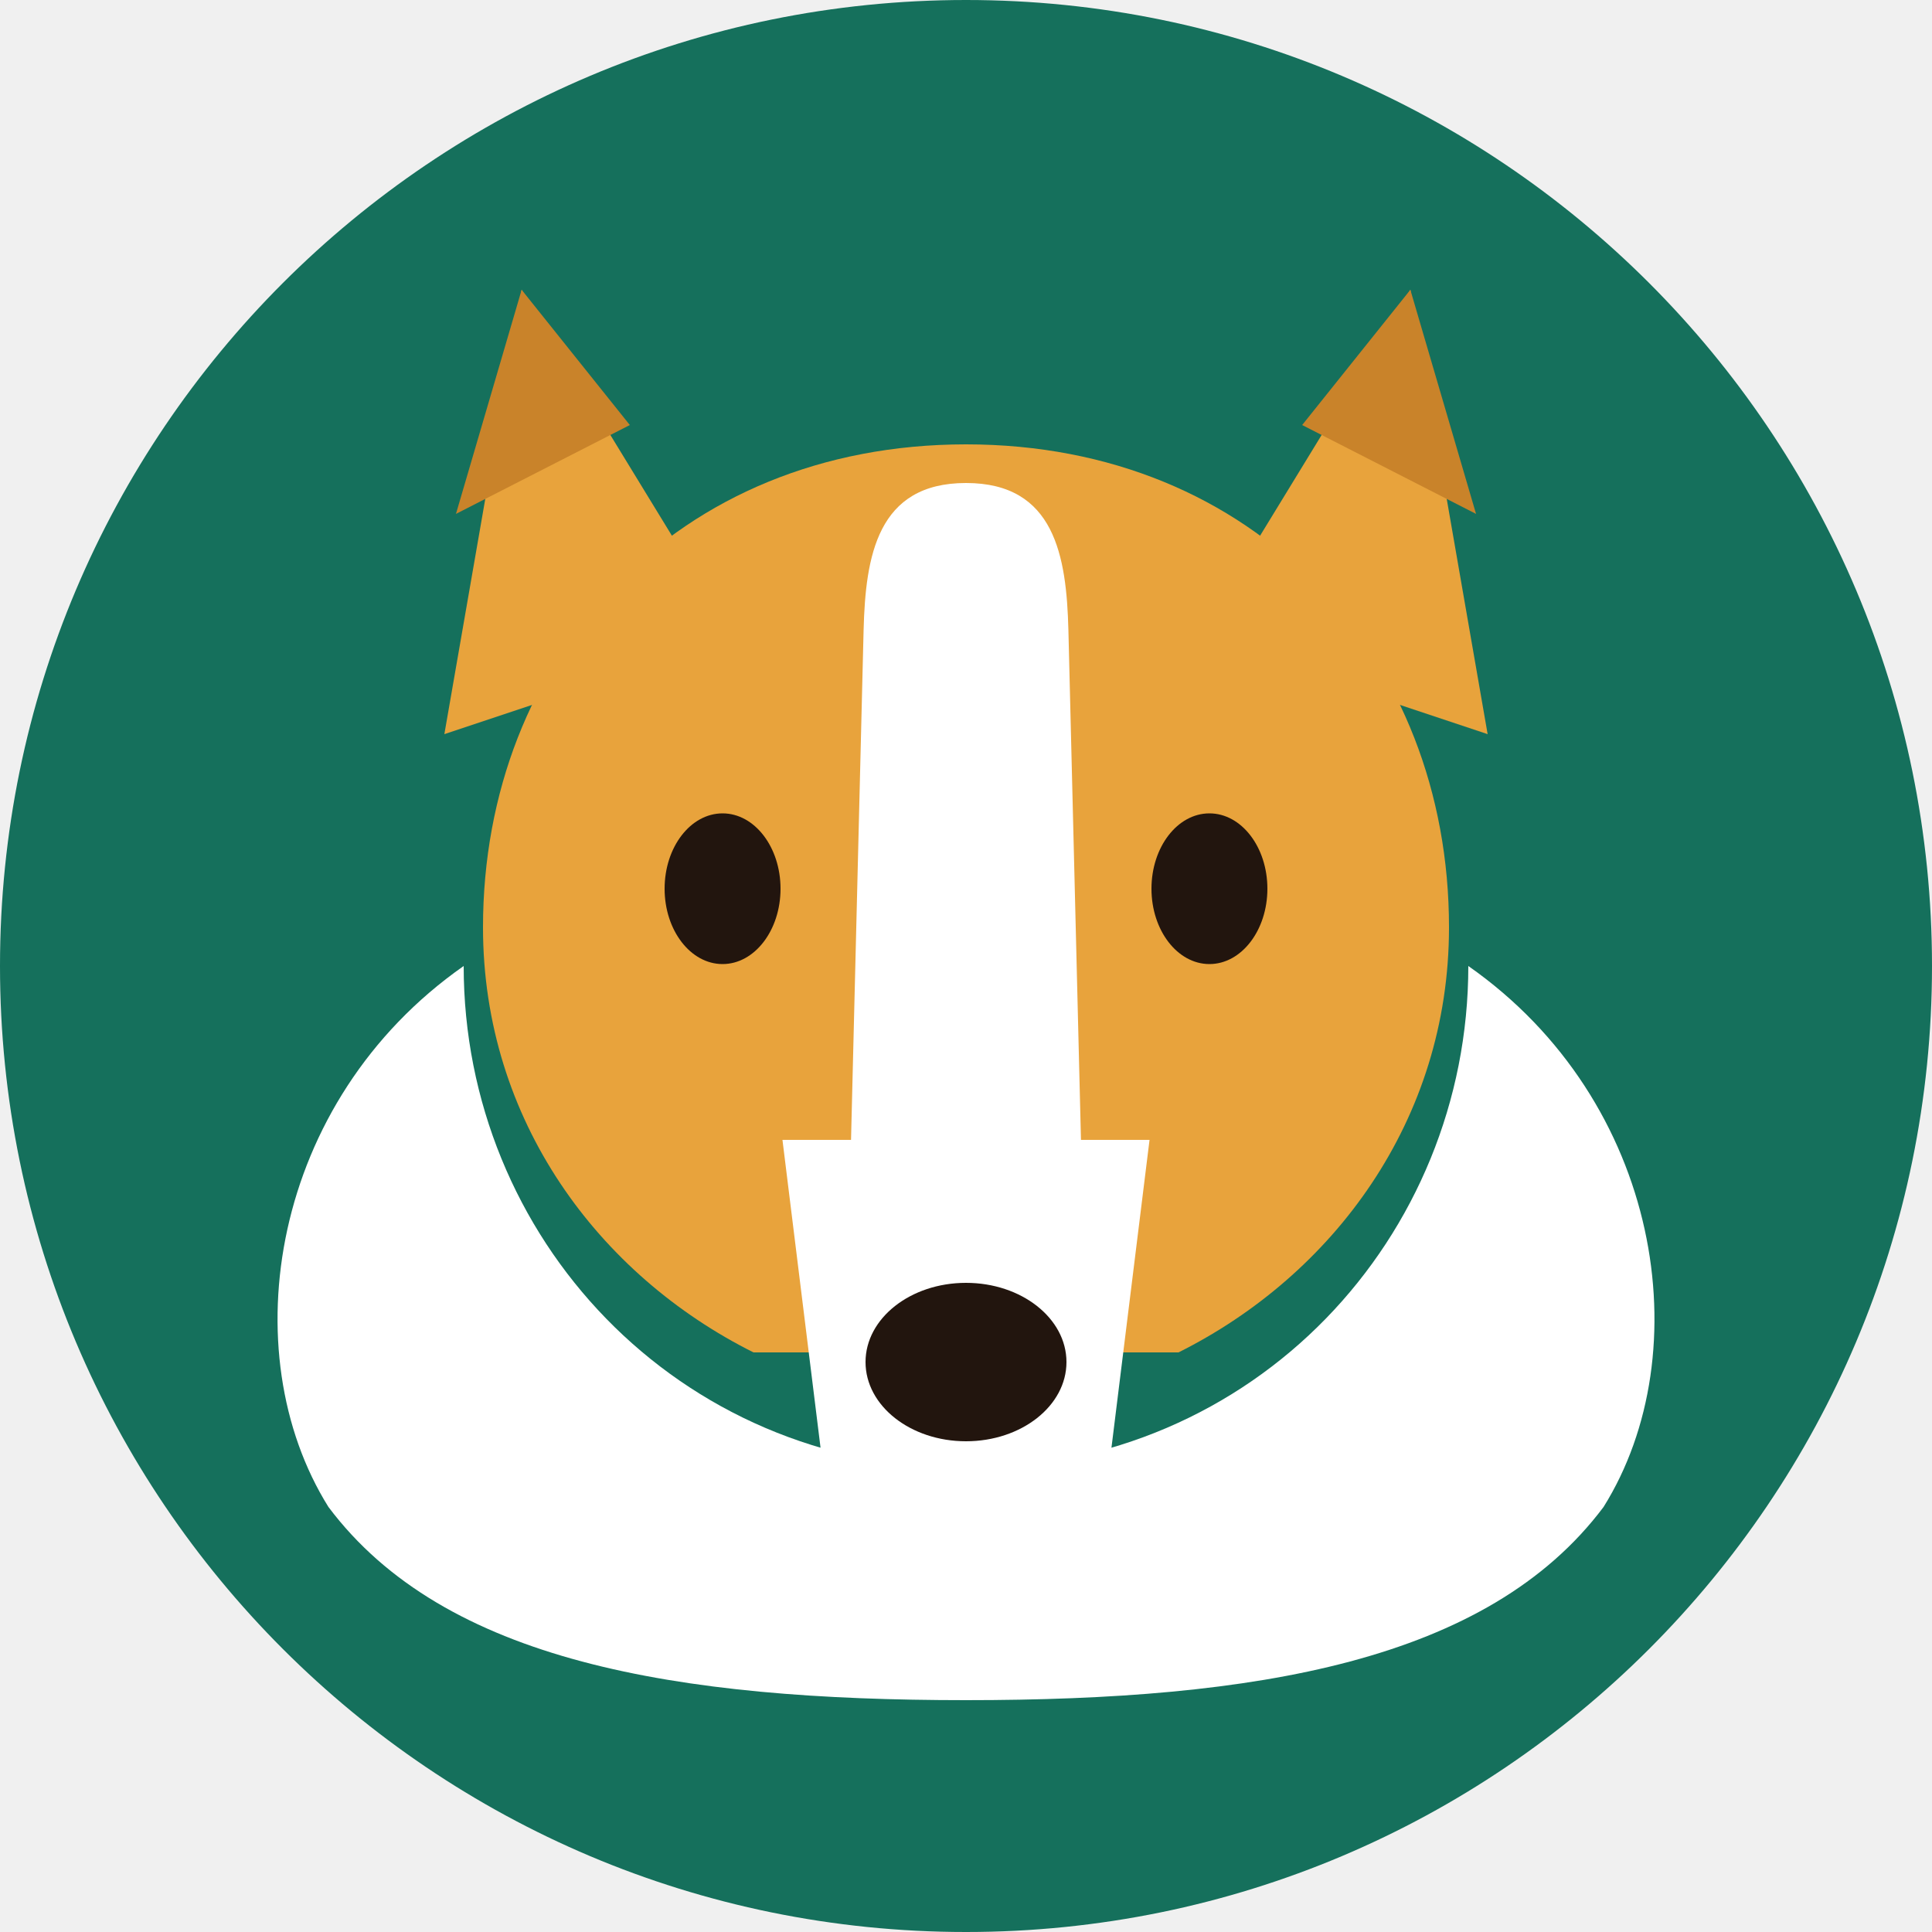
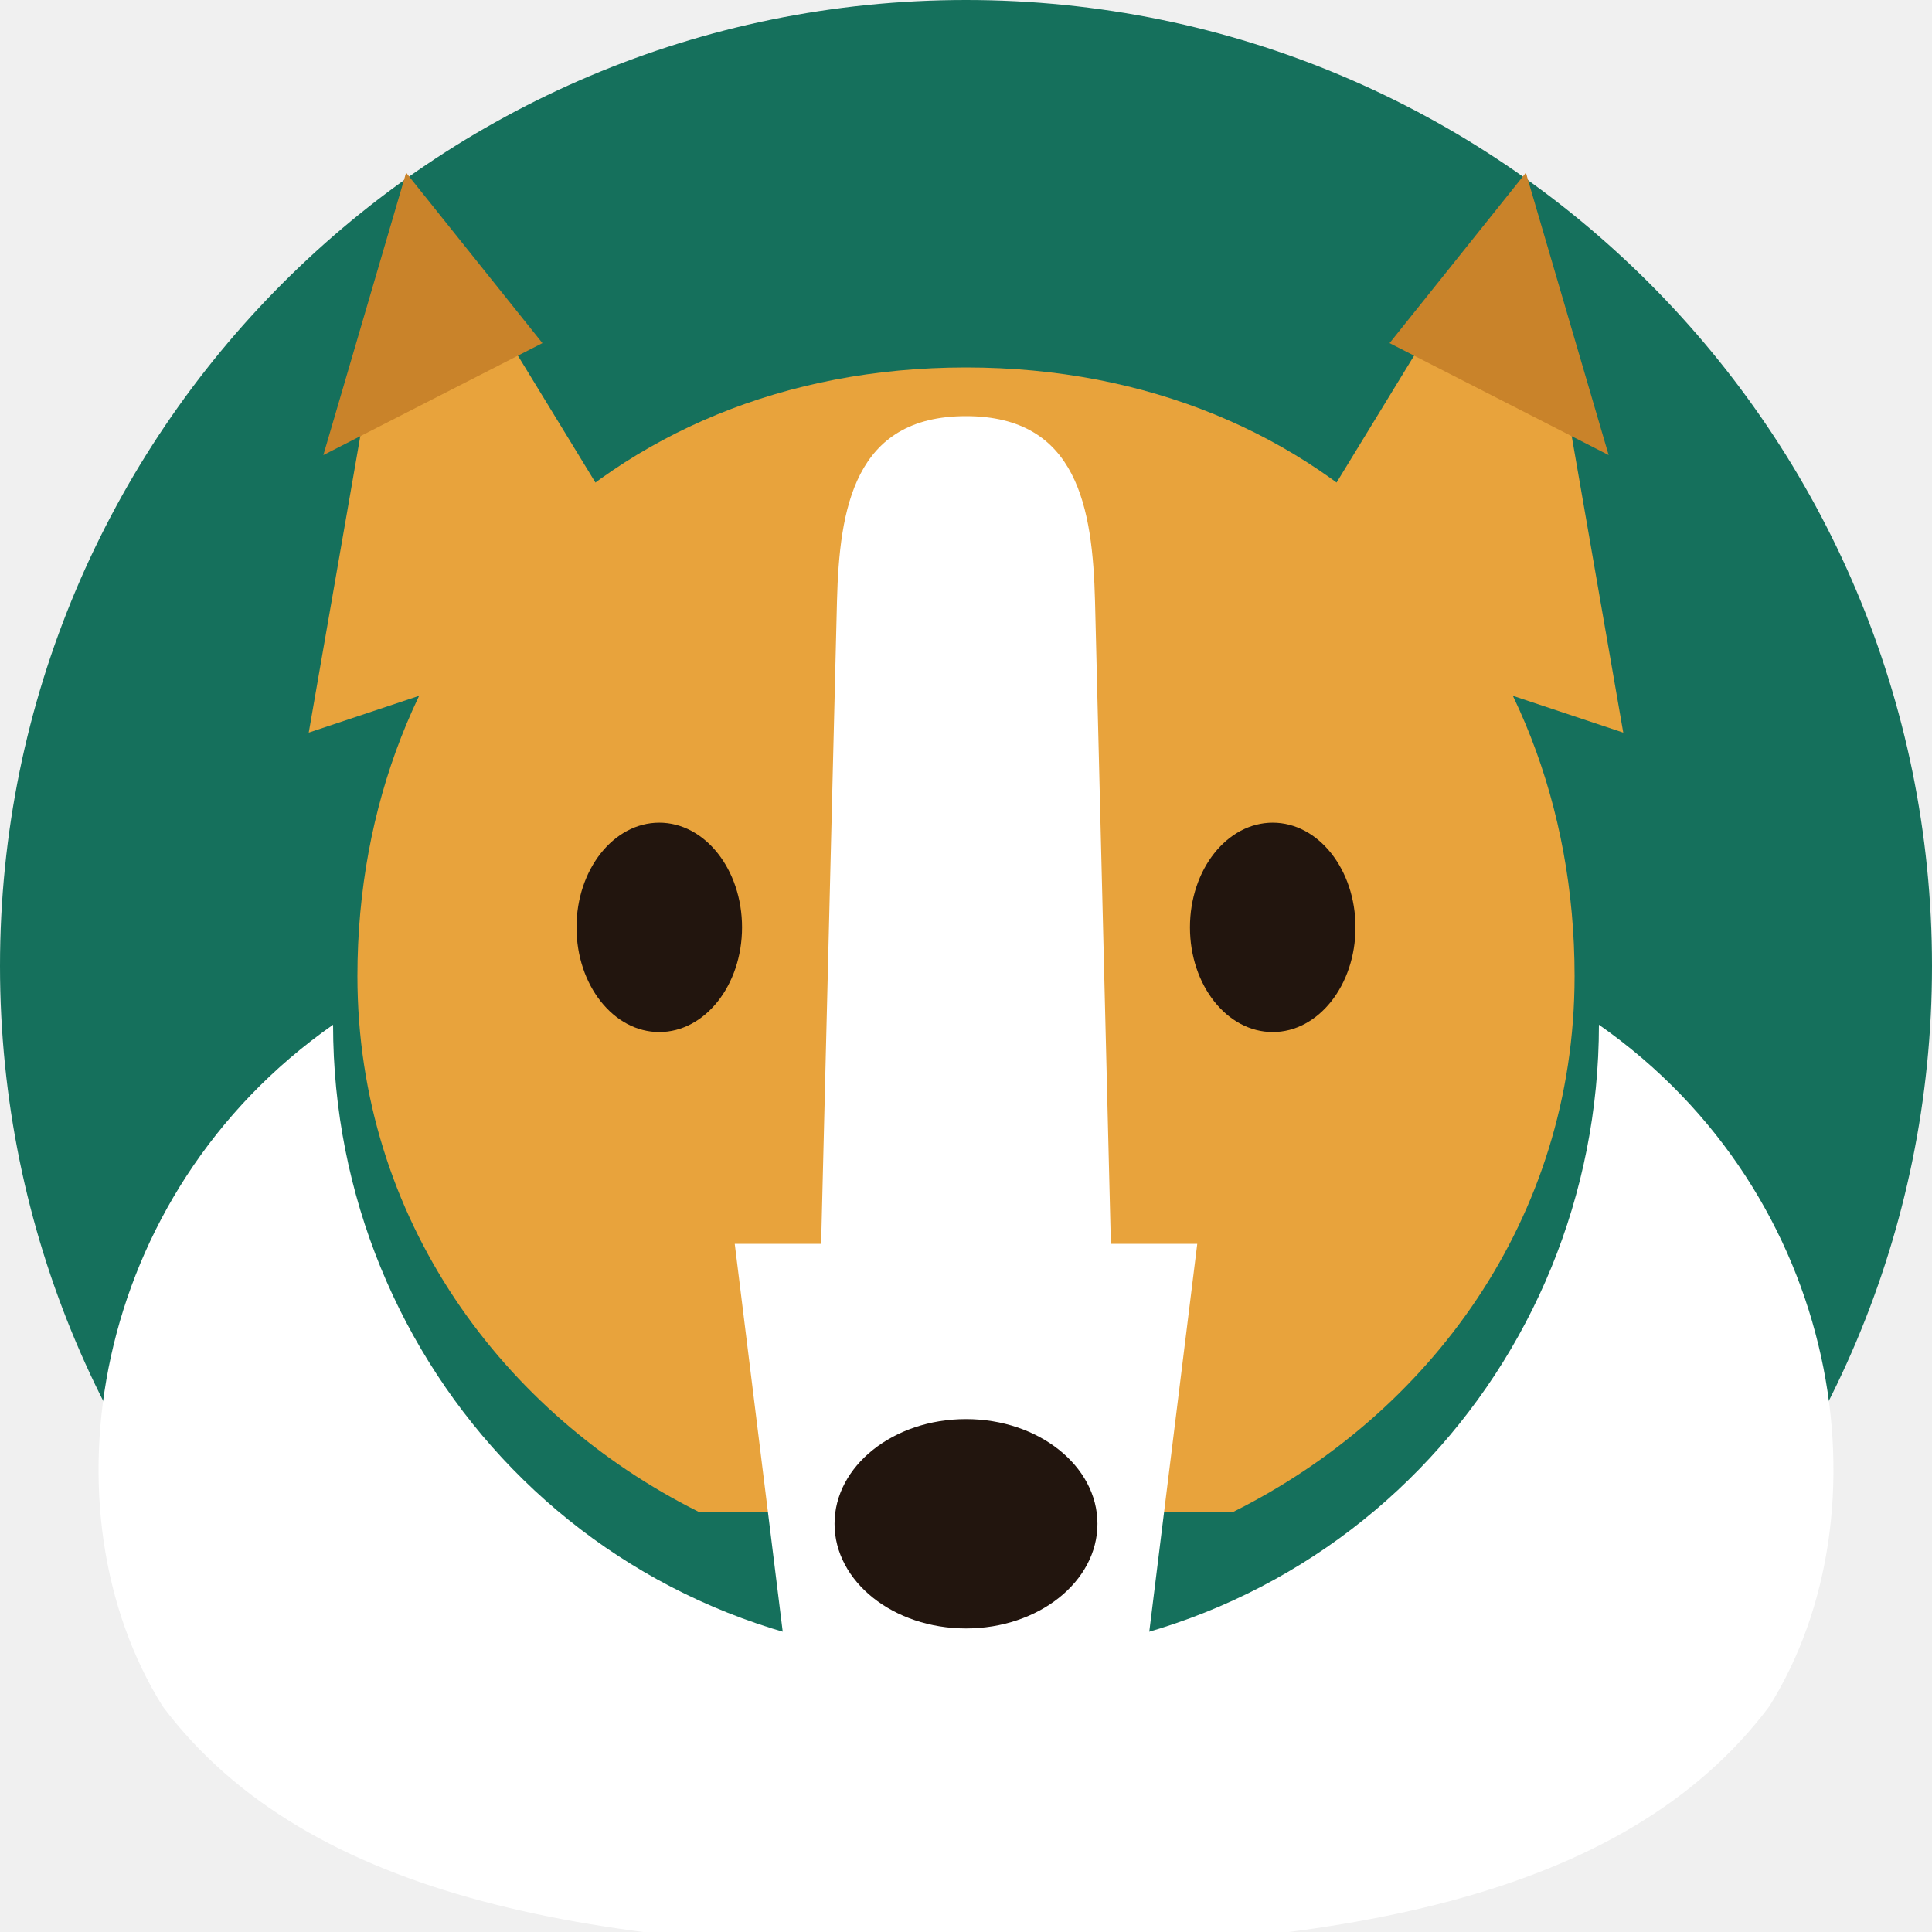
<svg xmlns="http://www.w3.org/2000/svg" viewBox="0 0 100 100" role="img" aria-label="Лессі — ветеринарна клініка">
+   <defs>
+     <clipPath id="c">
+       <circle cx="50" cy="50" r="50" />
+     </clipPath>
+   </defs>
  <circle cx="50" cy="50" r="50" fill="#15705C" />
-   <path fill="#fff" d="M24 50c-10 7-12 20-7 28 6 8 18 10 33 10s27-2 33-10c5-8 3-21-7-28 0 14-11 26-26 26S24 64 24 50Z" />
-   <path fill="#E8A33C" d="M38 33 27 15l-4 23Z" />
-   <path fill="#C9832A" d="M27 15l-3.4 11.6L32.6 22Z" />
-   <path fill="#E8A33C" d="M62 33 73 15l4 23Z" />
-   <path fill="#C9832A" d="M73 15l3.4 11.6L67.4 22Z" />
-   <path fill="#E8A33C" d="M50 23c-15 0-25 11-25 25 0 10 6 18 14 22h22c8-4 14-12 14-22 0-14-10-25-25-25Z" />
-   <path fill="#fff" d="M50 25c-4.6 0-5.2 3.8-5.3 7.6L44 61h12l-.7-28.4C55.2 28.8 54.6 25 50 25Z" />
-   <path fill="#fff" d="M40.5 59h19l-2.4 19.4c-1.4 5.8-12.8 5.8-14.2 0Z" />
-   <ellipse cx="37.4" cy="46" rx="3" ry="3.9" fill="#22150E" />
-   <ellipse cx="62.6" cy="46" rx="3" ry="3.9" fill="#22150E" />
-   <ellipse cx="50" cy="70.5" rx="5.2" ry="4.1" fill="#22150E" />
+   <g clip-path="url(#c)" transform="translate(50 48) scale(1.26) translate(-50 -46)">
+     <path fill="#fff" d="M24 50c-10 7-12 20-7 28 6 8 18 10 33 10s27-2 33-10c5-8 3-21-7-28 0 14-11 26-26 26S24 64 24 50Z" />
+     <path fill="#E8A33C" d="M38 33 27 15l-4 23Z" />
+     <path fill="#C9832A" d="M27 15l-3.4 11.6L32.6 22Z" />
+     <path fill="#E8A33C" d="M62 33 73 15l4 23Z" />
+     <path fill="#C9832A" d="M73 15l3.4 11.6L67.4 22Z" />
+     <path fill="#E8A33C" d="M50 23c-15 0-25 11-25 25 0 10 6 18 14 22h22c8-4 14-12 14-22 0-14-10-25-25-25Z" />
+     <path fill="#fff" d="M50 25c-4.6 0-5.2 3.8-5.3 7.6L44 61h12l-.7-28.4C55.2 28.8 54.6 25 50 25Z" />
+     <path fill="#fff" d="M40.5 59h19l-2.4 19.4c-1.4 5.8-12.8 5.8-14.2 0Z" />
+     <ellipse cx="37.4" cy="46" rx="3.4" ry="4.3" fill="#22150E" />
+     <ellipse cx="62.6" cy="46" rx="3.4" ry="4.3" fill="#22150E" />
+     <ellipse cx="50" cy="70.5" rx="5.4" ry="4.3" fill="#22150E" />
+   </g>
</svg>
